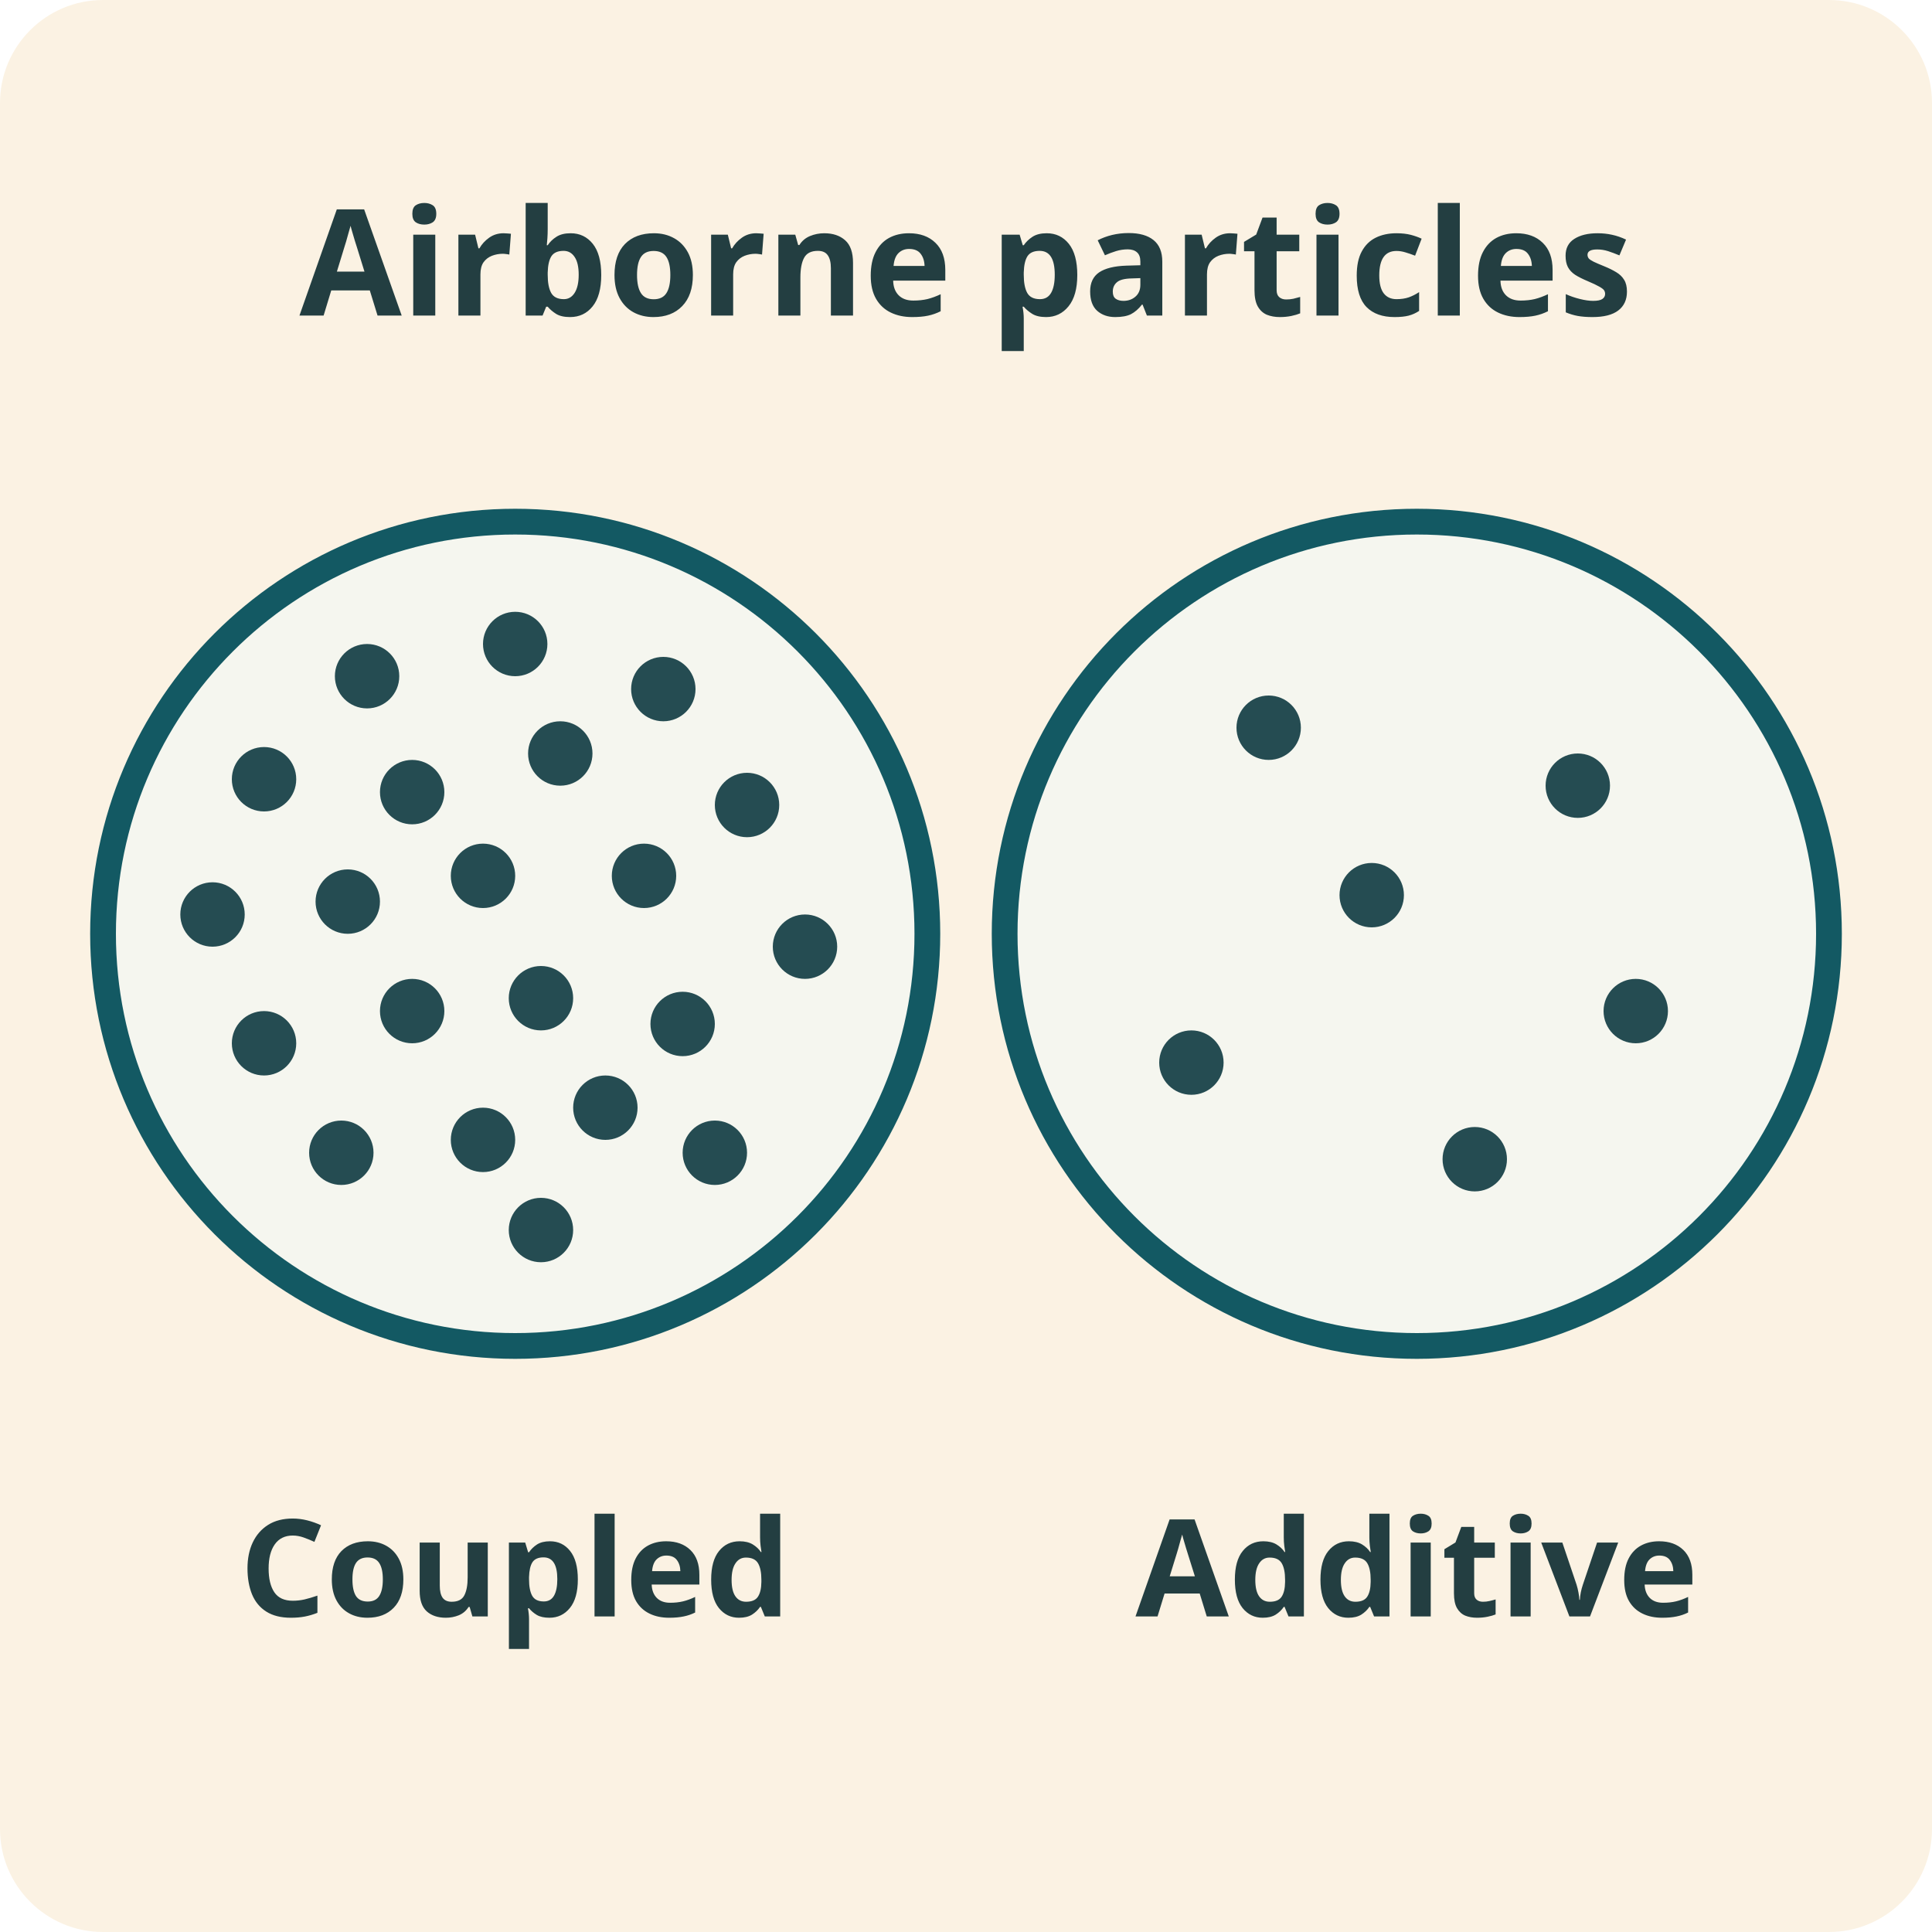
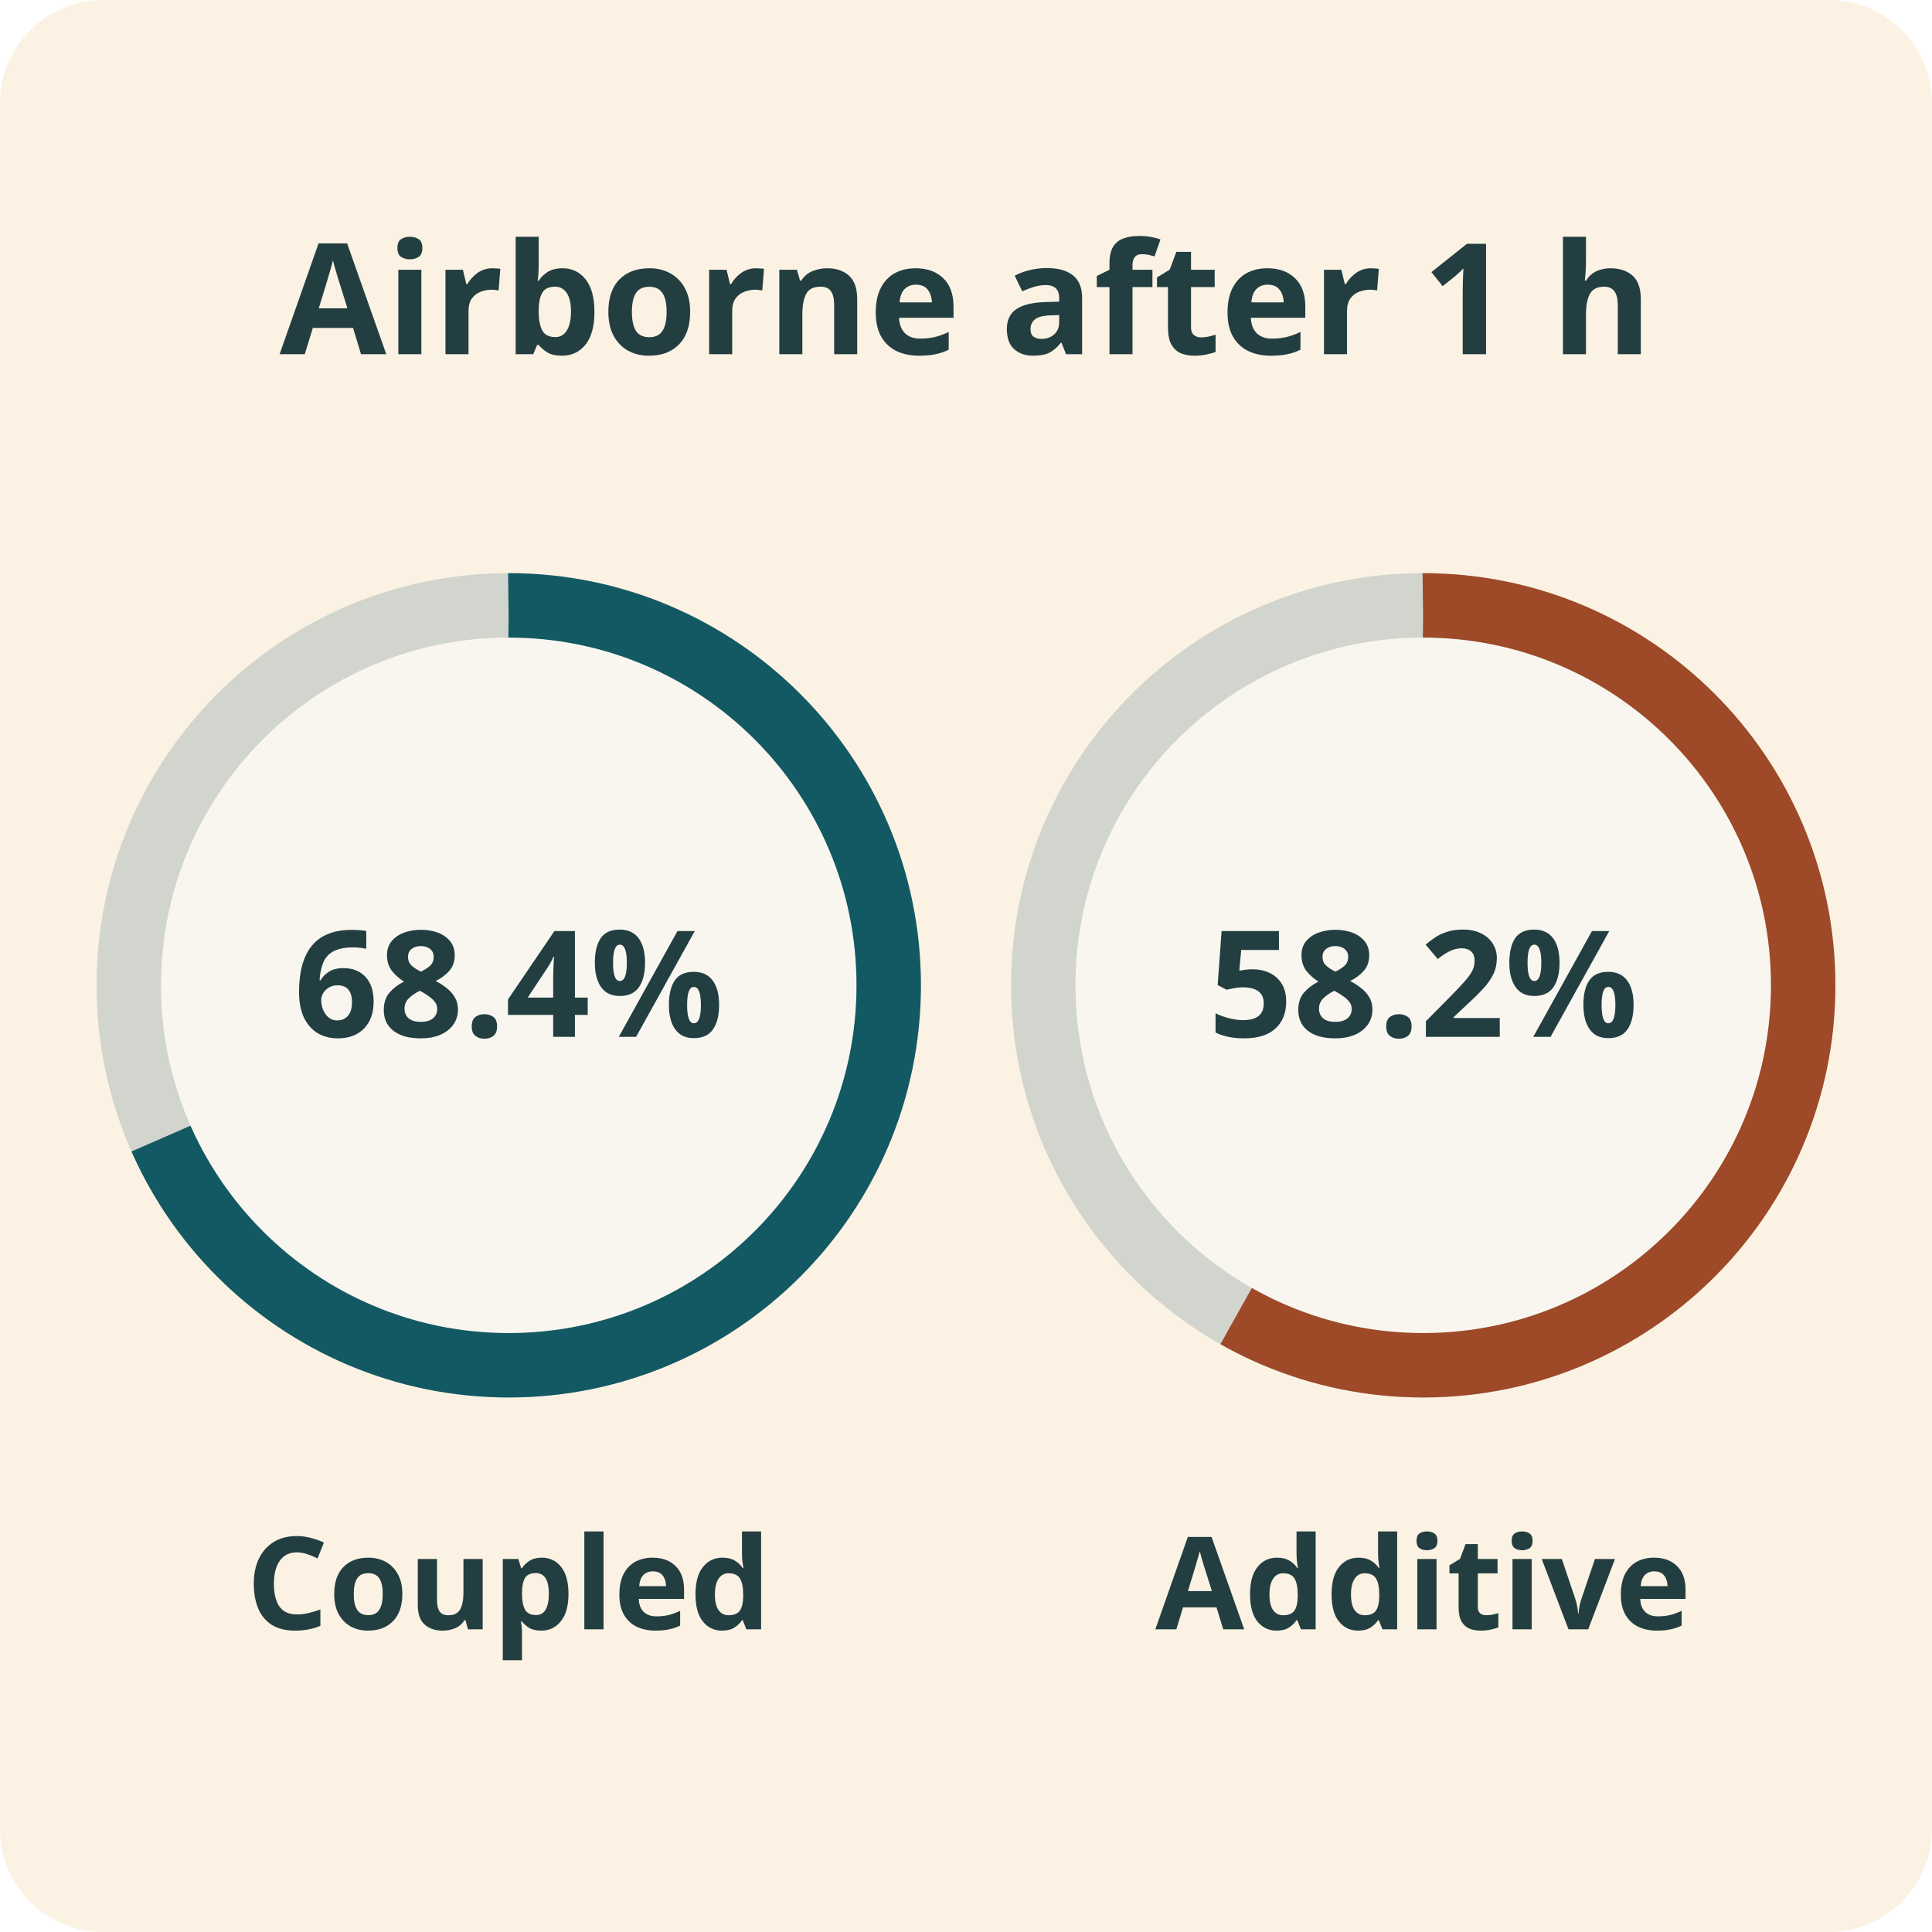
<svg xmlns="http://www.w3.org/2000/svg" width="3in" height="3in" viewBox="0 0 300 300" role="img" aria-labelledby="title desc">
  <rect width="300" height="300" rx="16" fill="#fbf2e3" />
-   <g font-family="sans-serif" font-weight="600" text-anchor="middle" fill="#233e41">
-     <text x="150" y="49" font-size="23">Airborne particles</text>
-     <circle cx="80" cy="145" r="64" fill="#f5f6ef" stroke="#135963" stroke-width="4" />
-     <g fill="#254c52">
-       <circle cx="57" cy="105" r="5" />
-       <circle cx="80" cy="100" r="5" />
-       <circle cx="103" cy="107" r="5" />
-       <circle cx="41" cy="121" r="5" />
-       <circle cx="64" cy="123" r="5" />
-       <circle cx="87" cy="117" r="5" />
-       <circle cx="116" cy="125" r="5" />
-       <circle cx="33" cy="142" r="5" />
-       <circle cx="54" cy="140" r="5" />
-       <circle cx="75" cy="136" r="5" />
-       <circle cx="100" cy="136" r="5" />
-       <circle cx="125" cy="147" r="5" />
-       <circle cx="41" cy="162" r="5" />
-       <circle cx="64" cy="157" r="5" />
-       <circle cx="84" cy="155" r="5" />
-       <circle cx="106" cy="159" r="5" />
-       <circle cx="53" cy="179" r="5" />
-       <circle cx="75" cy="177" r="5" />
-       <circle cx="94" cy="172" r="5" />
-       <circle cx="111" cy="179" r="5" />
-       <circle cx="84" cy="191" r="5" />
+   <g font-family="sans-serif" fill="#233e41" text-anchor="middle">
+     <text x="150" y="55" font-size="24" font-weight="bold">Airborne after 1 h</text>
+     <g fill="#f8f6ef" stroke="#d1d5ce" stroke-width="10">
+       <circle cx="79" cy="153" r="59" />
+       <circle cx="221" cy="153" r="59" />
    </g>
-     <circle cx="220" cy="145" r="64" fill="#f5f6ef" stroke="#135963" stroke-width="4" />
-     <g fill="#254c52">
-       <circle cx="197" cy="113" r="5" />
-       <circle cx="245" cy="122" r="5" />
-       <circle cx="213" cy="139" r="5" />
-       <circle cx="254" cy="157" r="5" />
-       <circle cx="185" cy="165" r="5" />
-       <circle cx="229" cy="180" r="5" />
+     <g fill="none" stroke-width="10" transform="rotate(-90 79 153)">
+       <circle cx="79" cy="153" r="59" stroke="#135963" stroke-dasharray="253.564 117.144" />
    </g>
-     <text x="80" y="251" font-size="21">Coupled</text>
-     <text x="220" y="251" font-size="21">Additive</text>
+     <g fill="none" stroke-width="10" transform="rotate(-90 221 153)">
+       <circle cx="221" cy="153" r="59" stroke="#9e4928" stroke-dasharray="215.752 154.956" />
+     </g>
+     <g font-size="23" font-weight="bold">
+       <text x="79" y="161">68.4%</text>
+       <text x="221" y="161">58.2%</text>
+     </g>
+     <g font-size="20" font-weight="600">
+       <text x="79" y="253">Coupled</text>
+       <text x="221" y="253">Additive</text>
+     </g>
  </g>
</svg>
